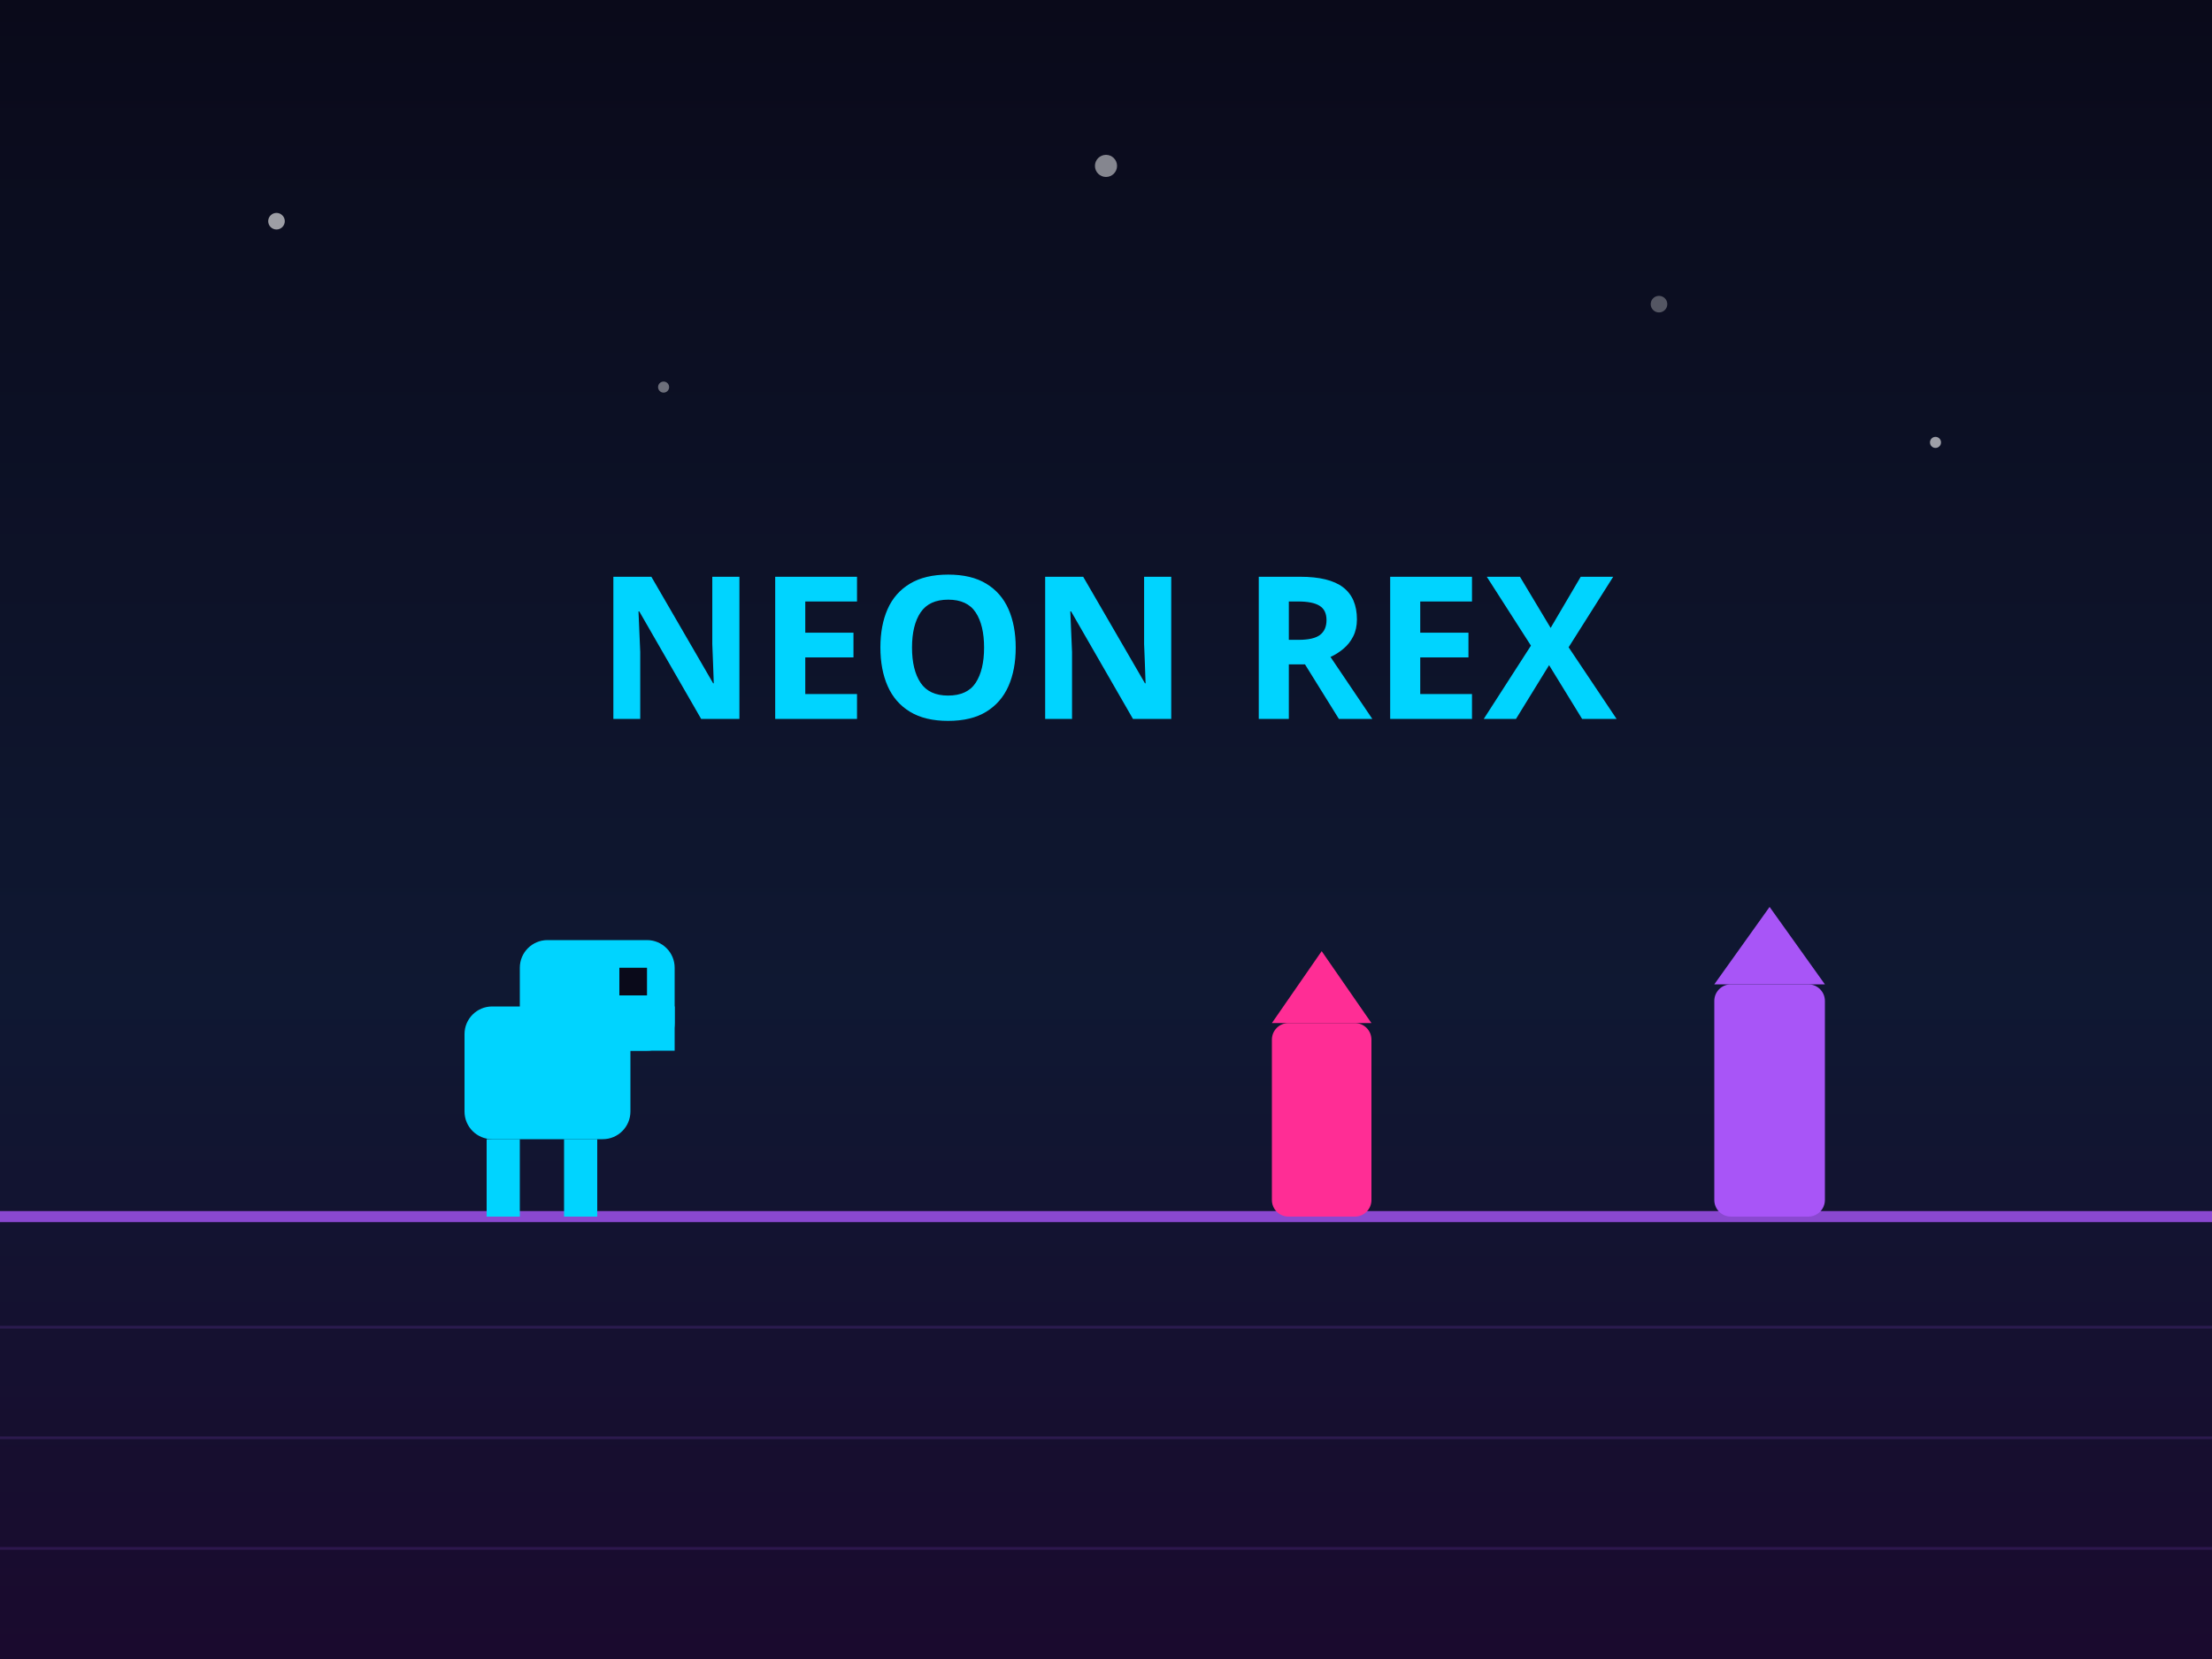
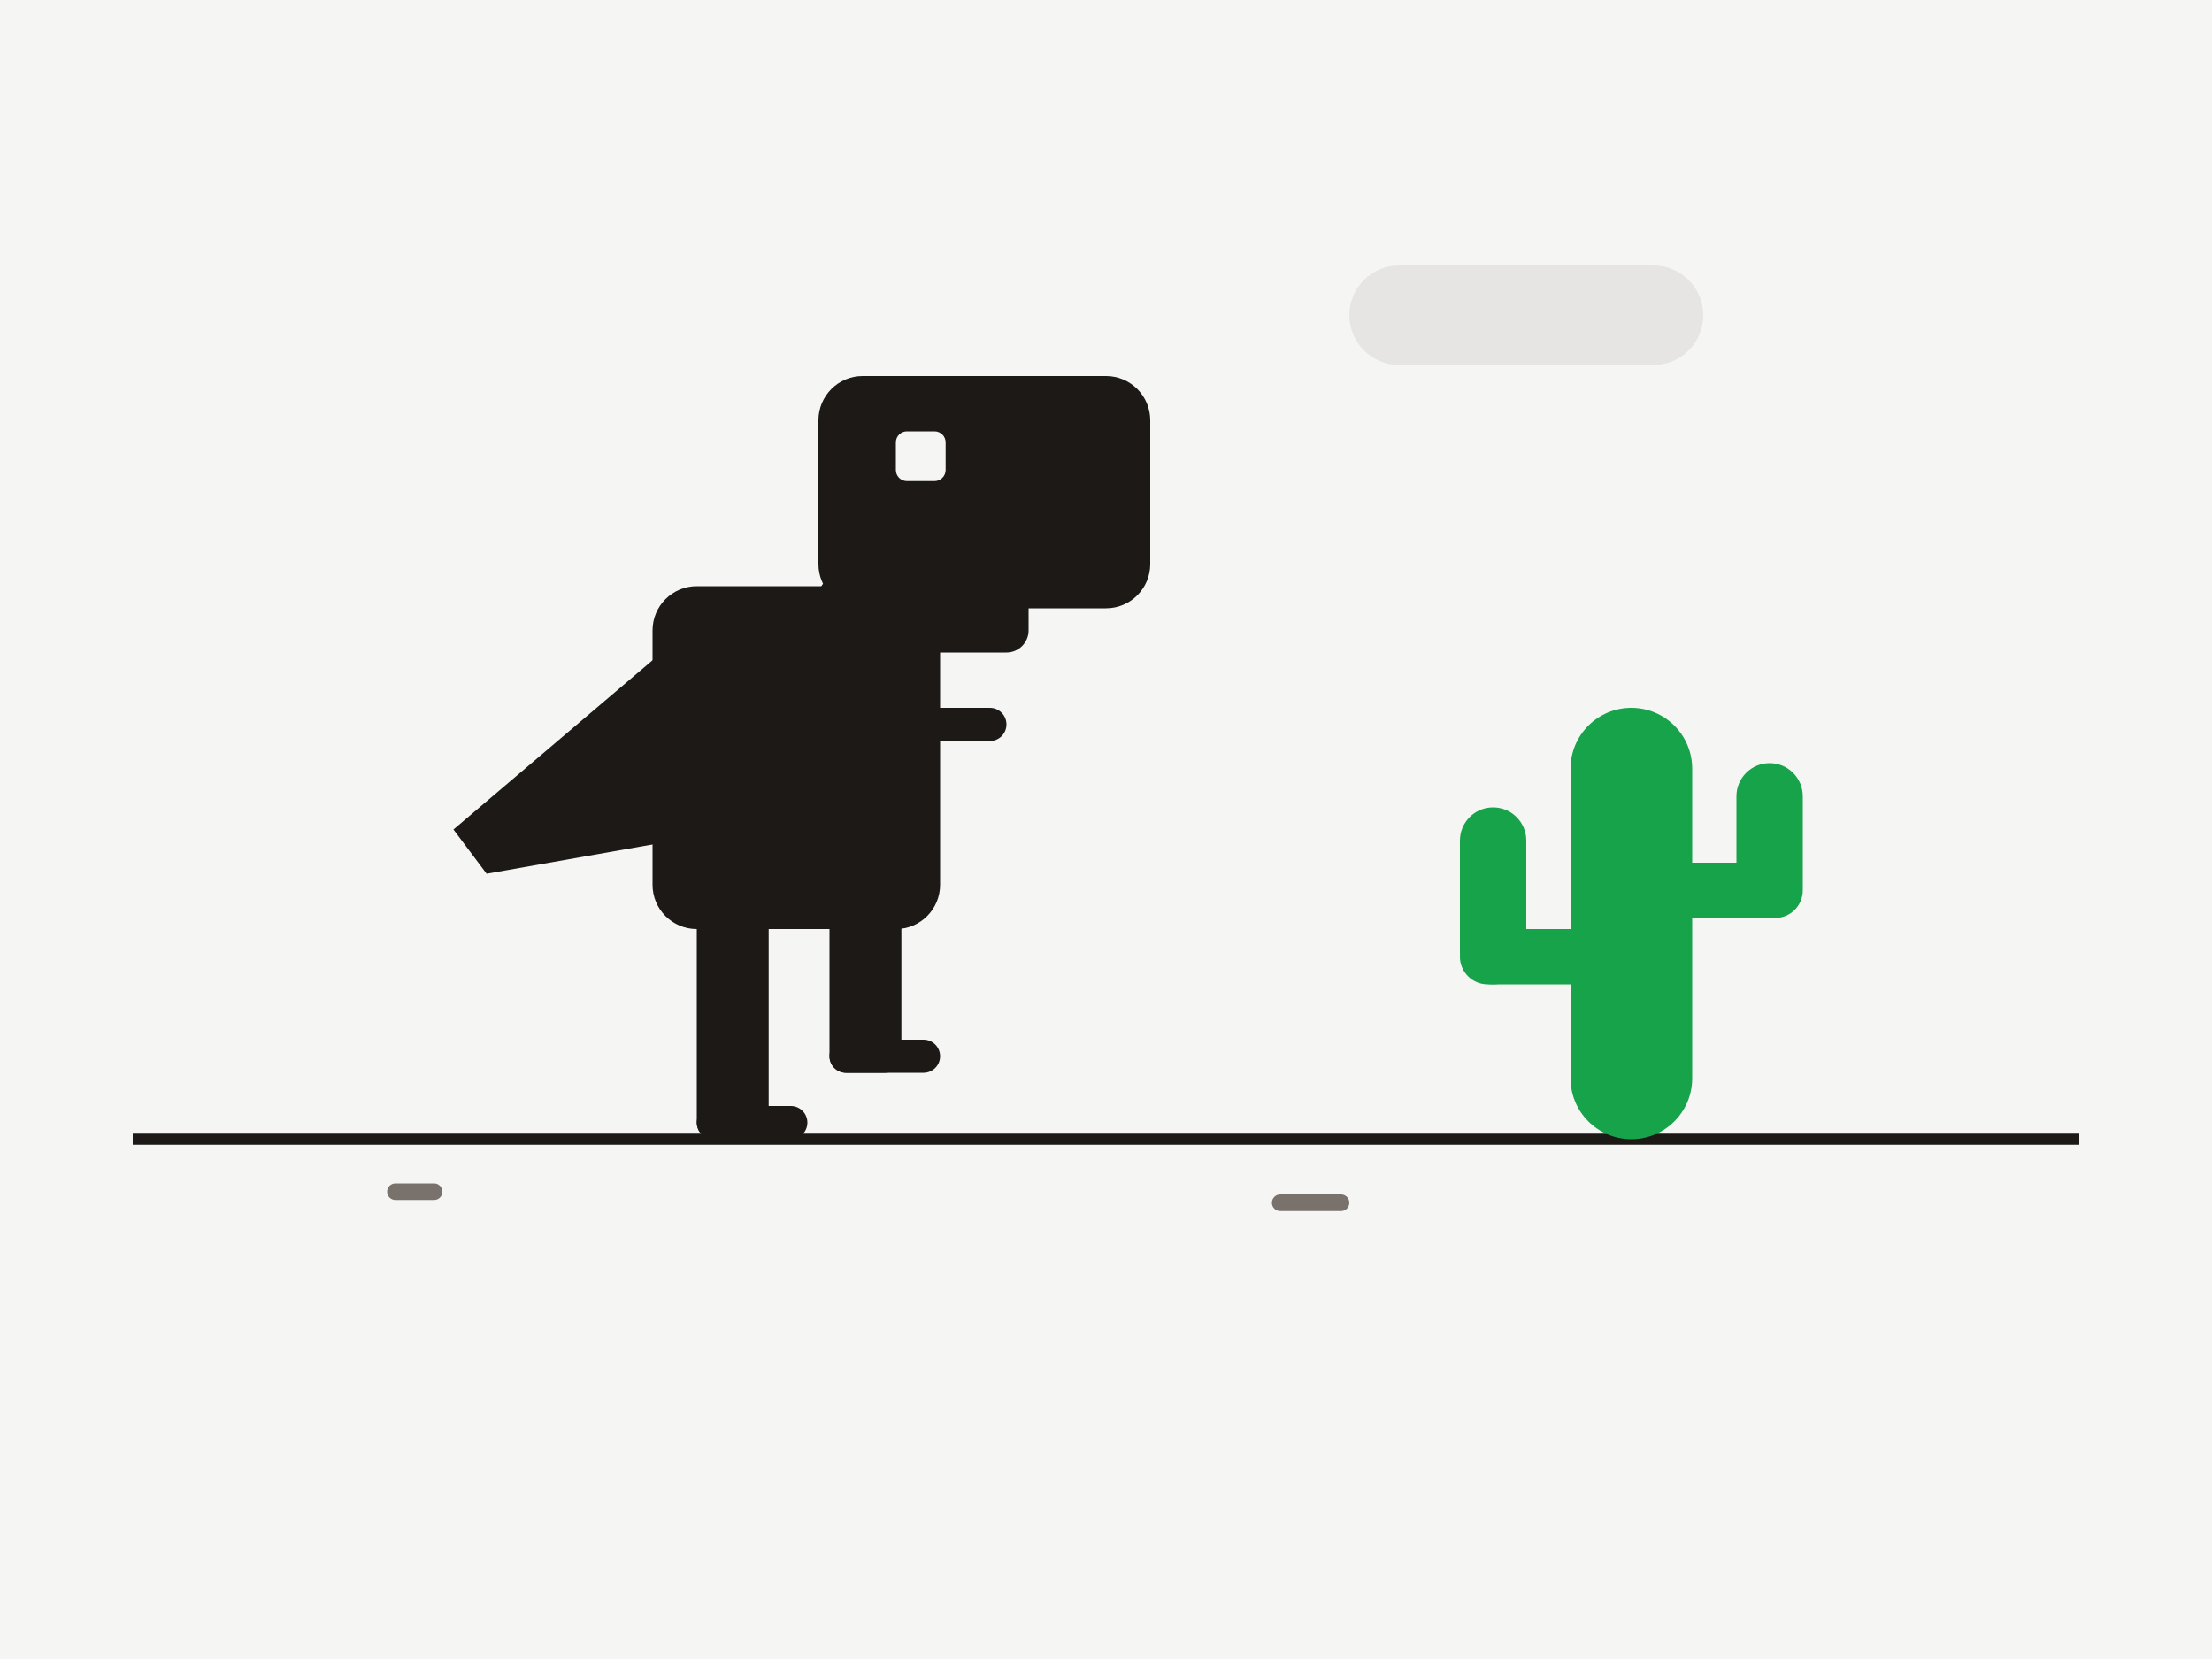
<svg xmlns="http://www.w3.org/2000/svg" viewBox="0 0 400 300">
-   <defs>
-     <linearGradient id="bg" x1="0%" y1="0%" x2="0%" y2="100%">
-       <stop offset="0%" style="stop-color:#0a0a1a" />
-       <stop offset="60%" style="stop-color:#0f1832" />
-       <stop offset="100%" style="stop-color:#1a0a2e" />
-     </linearGradient>
-   </defs>
-   <rect width="400" height="300" fill="url(#bg)" />
-   <circle cx="50" cy="40" r="1.5" fill="white" opacity="0.6" />
-   <circle cx="120" cy="70" r="1" fill="white" opacity="0.4" />
-   <circle cx="200" cy="30" r="2" fill="white" opacity="0.5" />
-   <circle cx="300" cy="55" r="1.5" fill="white" opacity="0.3" />
-   <circle cx="350" cy="80" r="1" fill="white" opacity="0.6" />
-   <line x1="0" y1="220" x2="400" y2="220" stroke="#a855f7" stroke-width="2" opacity="0.8" />
-   <line x1="0" y1="240" x2="400" y2="240" stroke="#a855f7" stroke-width="0.5" opacity="0.15" />
-   <line x1="0" y1="260" x2="400" y2="260" stroke="#a855f7" stroke-width="0.5" opacity="0.15" />
-   <line x1="0" y1="280" x2="400" y2="280" stroke="#a855f7" stroke-width="0.5" opacity="0.15" />
-   <g filter="url(#glow)">
-     <rect x="84" y="182" width="30" height="24" rx="5" fill="#00d4ff" />
-     <rect x="94" y="170" width="28" height="20" rx="5" fill="#00d4ff" />
-     <rect x="108" y="182" width="14" height="8" fill="#00d4ff" />
-     <rect x="112" y="175" width="5" height="5" fill="#0a0a1a" />
-     <rect x="88" y="206" width="6" height="14" fill="#00d4ff" />
-     <rect x="102" y="206" width="6" height="14" fill="#00d4ff" />
+   <rect width="400" height="300" fill="#f5f5f4" />
+   <rect x="244" y="48" width="64" height="18" rx="9" fill="#e7e5e4" />
+   <line x1="24" y1="206" x2="376" y2="206" stroke="#1c1917" stroke-width="2" />
+   <rect x="70" y="214" width="10" height="3" rx="1.5" fill="#78716c" />
+   <rect x="230" y="216" width="14" height="3" rx="1.5" fill="#78716c" />
+   <g fill="#1c1917">
+     <polygon points="122,116 82,150 88,158 122,152" />
+     <rect x="118" y="106" width="52" height="62" rx="8" />
+     <rect x="148" y="68" width="60" height="42" rx="8" />
+     <rect x="148" y="104" width="38" height="14" rx="4" />
+     <rect x="166" y="128" width="16" height="6" rx="3" />
+     <rect x="126" y="160" width="13" height="46" rx="3" />
+     <rect x="126" y="200" width="20" height="6" rx="3" />
+     <rect x="150" y="160" width="13" height="34" rx="3" />
+     <rect x="150" y="188" width="20" height="6" rx="3" />
  </g>
-   <rect x="230" y="185" width="18" height="35" rx="3" fill="#ff2d95" />
-   <polygon points="230,185 239,172 248,185" fill="#ff2d95" />
-   <rect x="310" y="178" width="20" height="42" rx="3" fill="#a855f7" />
-   <polygon points="310,178 320,164 330,178" fill="#a855f7" />
-   <text x="200" y="130" text-anchor="middle" font-family="Segoe UI, sans-serif" font-size="36" font-weight="bold" fill="#00d4ff">NEON REX</text>
+   <rect x="162" y="78" width="9" height="9" rx="2" fill="#f5f5f4" />
+   <g fill="#16a34a">
+     <rect x="284" y="128" width="22" height="78" rx="11" />
+     <rect x="264" y="146" width="12" height="32" rx="6" />
+     <rect x="264" y="168" width="28" height="10" rx="5" />
+     <rect x="314" y="138" width="12" height="28" rx="6" />
+     <rect x="298" y="156" width="28" height="10" rx="5" />
+   </g>
</svg>
